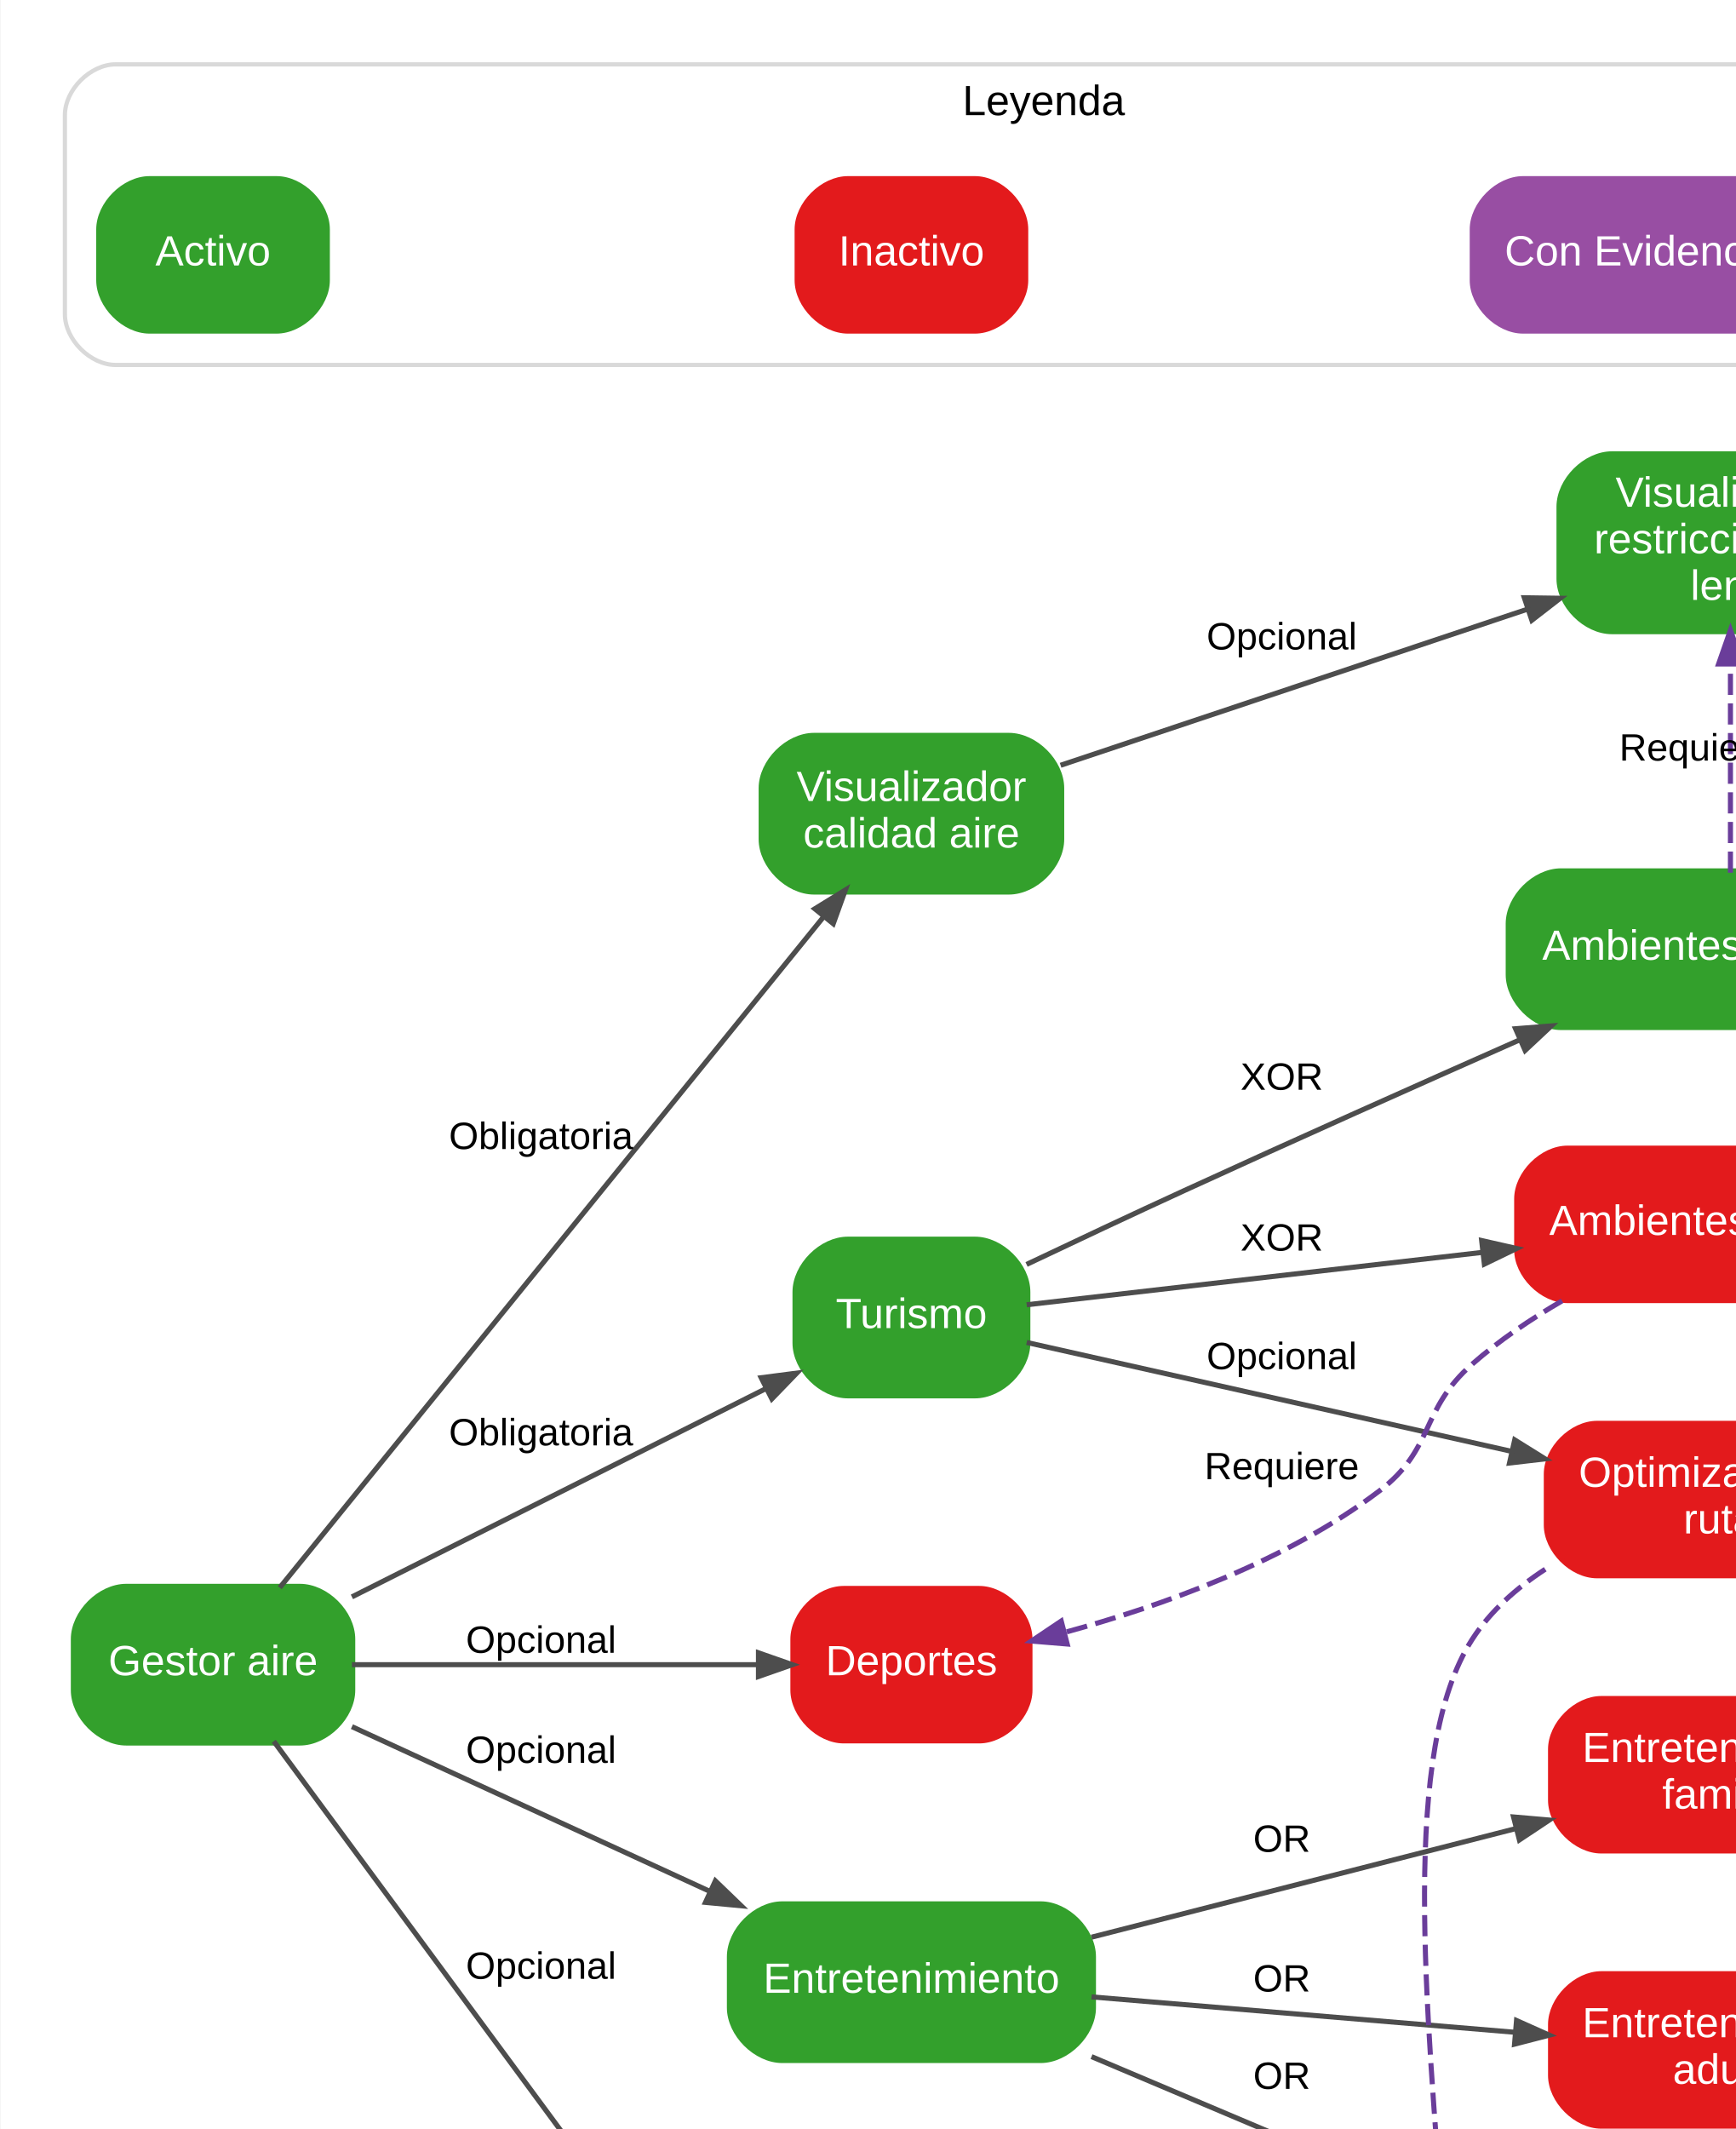
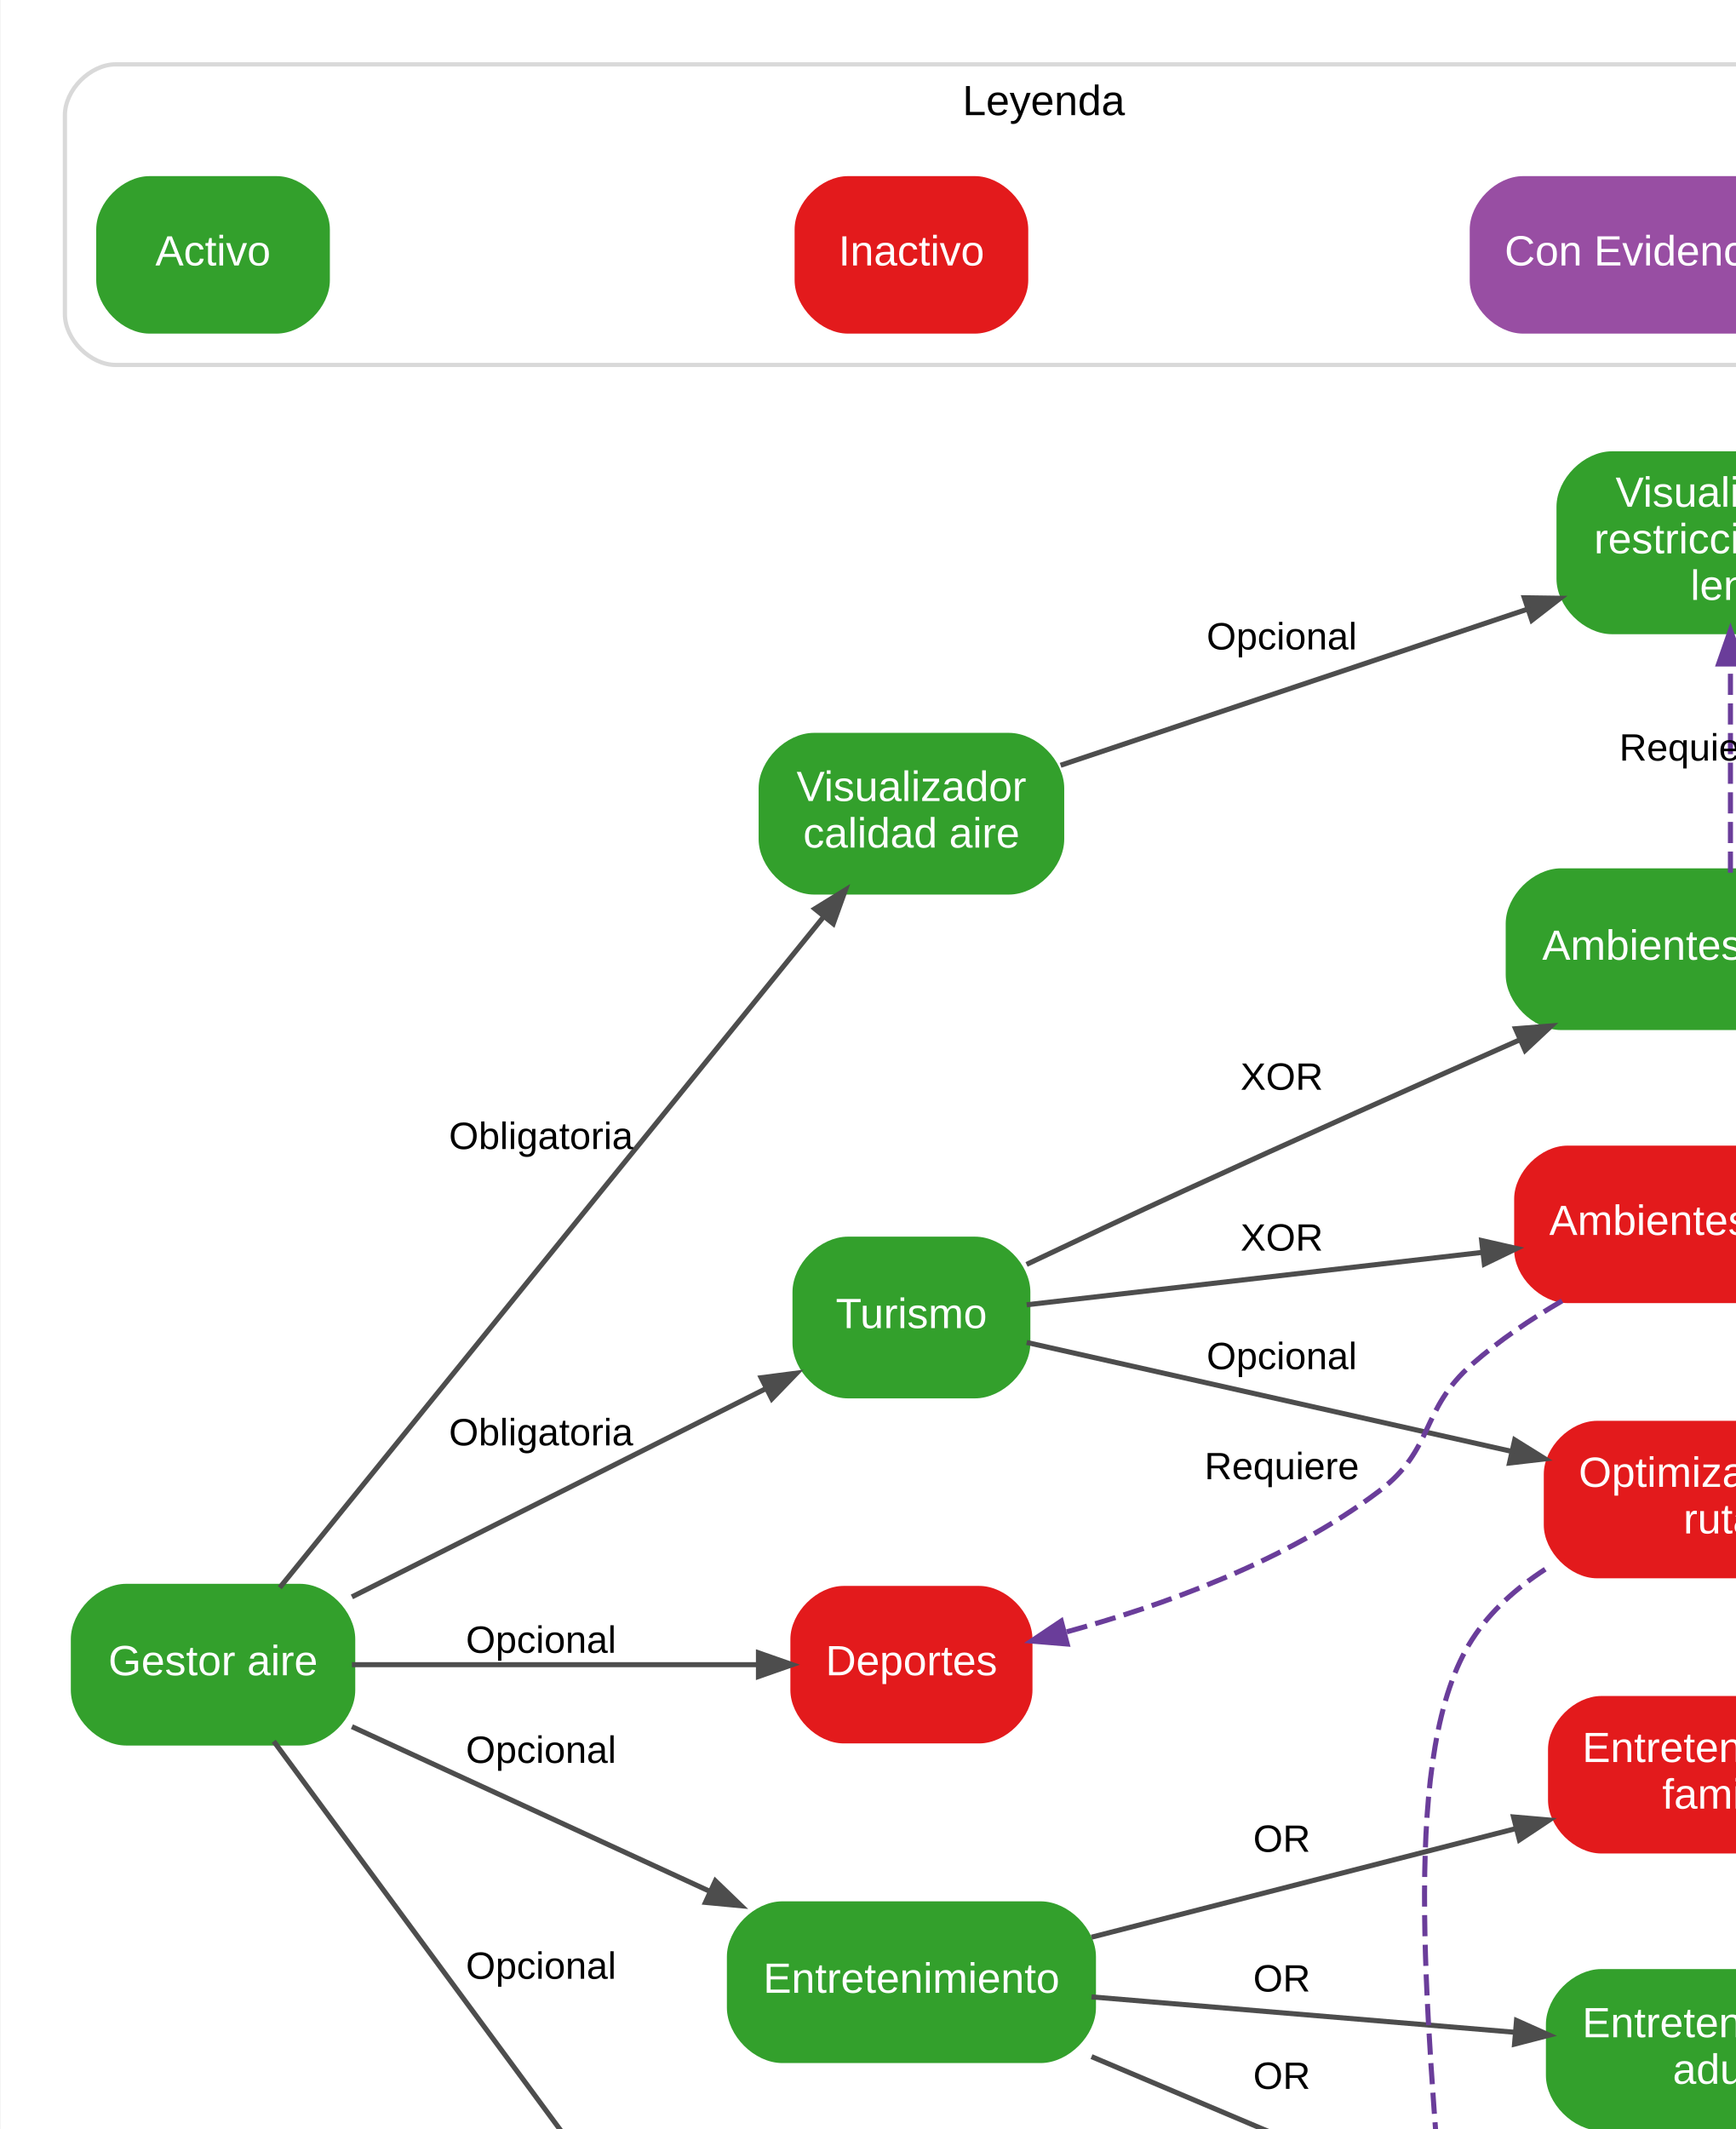
<svg xmlns="http://www.w3.org/2000/svg" width="958pt" height="1175pt" viewBox="0.00 0.00 626.90 769.40">
  <g id="graph0" class="graph" transform="scale(1.53 1.53) rotate(0) translate(7.2 762.2)">
    <polygon fill="white" stroke="transparent" points="-7.2,7.2 -7.2,-762.2 619.7,-762.2 619.7,7.2 -7.2,7.2" />
    <g id="clust1" class="cluster">
      <path fill="none" stroke="#d9d9d9" d="M20,-676C20,-676 458.5,-676 458.5,-676 464.5,-676 470.5,-682 470.5,-688 470.5,-688 470.5,-735 470.5,-735 470.5,-741 464.5,-747 458.5,-747 458.5,-747 20,-747 20,-747 14,-747 8,-741 8,-735 8,-735 8,-688 8,-688 8,-682 14,-676 20,-676" />
      <text text-anchor="middle" x="239.25" y="-735" font-family="Arial" font-size="10.00">Leyenda</text>
    </g>
    <g id="node1" class="node">
      <path fill="#33a02c" stroke="#33a02c" stroke-width="2.2" d="M63.5,-387C63.5,-387 22.5,-387 22.5,-387 16.5,-387 10.5,-381 10.5,-375 10.5,-375 10.5,-363 10.5,-363 10.5,-357 16.5,-351 22.5,-351 22.5,-351 63.5,-351 63.5,-351 69.5,-351 75.5,-357 75.5,-363 75.5,-363 75.5,-375 75.5,-375 75.5,-381 69.5,-387 63.5,-387" />
      <text text-anchor="middle" x="43" y="-366.5" font-family="Arial" font-size="10.00" fill="white">Gestor aire</text>
    </g>
    <g id="node2" class="node">
      <path fill="#33a02c" stroke="#33a02c" stroke-width="2.2" d="M231,-588C231,-588 185,-588 185,-588 179,-588 173,-582 173,-576 173,-576 173,-564 173,-564 173,-558 179,-552 185,-552 185,-552 231,-552 231,-552 237,-552 243,-558 243,-564 243,-564 243,-576 243,-576 243,-582 237,-588 231,-588" />
      <text text-anchor="middle" x="208" y="-573" font-family="Arial" font-size="10.00" fill="white">Visualizador</text>
      <text text-anchor="middle" x="208" y="-562" font-family="Arial" font-size="10.00" fill="white">calidad aire</text>
    </g>
    <g id="edge1" class="edge">
      <path fill="none" stroke="#4d4d4d" stroke-width="1.2" d="M58.75,-387.19C88.15,-423.44 154.05,-504.7 187.18,-545.56" />
      <polygon fill="#4d4d4d" stroke="#4d4d4d" stroke-width="1.2" points="185.18,-547.54 192.4,-551.99 189.53,-544.02 185.18,-547.54" />
      <text text-anchor="middle" x="120.5" y="-490.8" font-family="Arial" font-size="9.00">Obligatoria</text>
    </g>
    <g id="node4" class="node">
      <path fill="#33a02c" stroke="#33a02c" stroke-width="2.2" d="M223,-469C223,-469 193,-469 193,-469 187,-469 181,-463 181,-457 181,-457 181,-445 181,-445 181,-439 187,-433 193,-433 193,-433 223,-433 223,-433 229,-433 235,-439 235,-445 235,-445 235,-457 235,-457 235,-463 229,-469 223,-469" />
      <text text-anchor="middle" x="208" y="-448.5" font-family="Arial" font-size="10.00" fill="white">Turismo</text>
    </g>
    <g id="edge2" class="edge">
      <path fill="none" stroke="#4d4d4d" stroke-width="1.2" d="M75.81,-385.01C103.97,-399.17 144.91,-419.76 173.54,-434.17" />
      <polygon fill="#4d4d4d" stroke="#4d4d4d" stroke-width="1.2" points="172.5,-436.78 180.91,-437.87 175.02,-431.78 172.5,-436.78" />
      <text text-anchor="middle" x="120.5" y="-420.8" font-family="Arial" font-size="9.00">Obligatoria</text>
    </g>
    <g id="node7" class="node">
      <path fill="#e31a1c" stroke="#e31a1c" stroke-width="1.2" d="M224,-387C224,-387 192,-387 192,-387 186,-387 180,-381 180,-375 180,-375 180,-363 180,-363 180,-357 186,-351 192,-351 192,-351 224,-351 224,-351 230,-351 236,-357 236,-363 236,-363 236,-375 236,-375 236,-381 230,-387 224,-387" />
      <text text-anchor="middle" x="208" y="-366.5" font-family="Arial" font-size="10.00" fill="white">Deportes</text>
    </g>
    <g id="edge3" class="edge">
      <path fill="none" stroke="#4d4d4d" stroke-width="1.2" d="M75.81,-369C103.39,-369 143.23,-369 171.77,-369" />
      <polygon fill="#4d4d4d" stroke="#4d4d4d" stroke-width="1.2" points="171.86,-371.8 179.86,-369 171.86,-366.2 171.86,-371.8" />
      <text text-anchor="middle" x="120.5" y="-371.8" font-family="Arial" font-size="9.00">Opcional</text>
    </g>
    <g id="node8" class="node">
      <path fill="#33a02c" stroke="#33a02c" stroke-width="2.2" d="M238.5,-312C238.5,-312 177.5,-312 177.5,-312 171.5,-312 165.5,-306 165.5,-300 165.5,-300 165.5,-288 165.5,-288 165.5,-282 171.5,-276 177.5,-276 177.5,-276 238.5,-276 238.5,-276 244.5,-276 250.5,-282 250.5,-288 250.5,-288 250.5,-300 250.5,-300 250.5,-306 244.5,-312 238.5,-312" />
      <text text-anchor="middle" x="208" y="-291.5" font-family="Arial" font-size="10.00" fill="white">Entretenimiento</text>
    </g>
    <g id="edge4" class="edge">
      <path fill="none" stroke="#4d4d4d" stroke-width="1.2" d="M75.81,-354.36C99.87,-343.29 133.25,-327.93 160.32,-315.48" />
      <polygon fill="#4d4d4d" stroke="#4d4d4d" stroke-width="1.2" points="161.68,-317.93 167.78,-312.05 159.34,-312.85 161.68,-317.93" />
      <text text-anchor="middle" x="120.5" y="-345.8" font-family="Arial" font-size="9.00">Opcional</text>
    </g>
    <g id="node12" class="node">
      <path fill="#e31a1c" stroke="#e31a1c" stroke-width="1.2" d="M223,-166C223,-166 193,-166 193,-166 187,-166 181,-160 181,-154 181,-154 181,-142 181,-142 181,-136 187,-130 193,-130 193,-130 223,-130 223,-130 229,-130 235,-136 235,-142 235,-142 235,-154 235,-154 235,-160 229,-166 223,-166" />
      <text text-anchor="middle" x="208" y="-145.5" font-family="Arial" font-size="10.00" fill="white">HQC</text>
    </g>
    <g id="edge5" class="edge">
      <path fill="none" stroke="#4d4d4d" stroke-width="1.2" d="M57.34,-350.91C86.48,-311.4 155.88,-217.32 188.91,-172.52" />
      <polygon fill="#4d4d4d" stroke="#4d4d4d" stroke-width="1.2" points="191.21,-174.13 193.71,-166.03 186.7,-170.8 191.21,-174.13" />
      <text text-anchor="middle" x="120.5" y="-294.8" font-family="Arial" font-size="9.00">Opcional</text>
    </g>
    <g id="node3" class="node">
      <path fill="#33a02c" stroke="#33a02c" stroke-width="2.2" d="M429.5,-654.5C429.5,-654.5 373.5,-654.5 373.5,-654.5 367.5,-654.5 361.5,-648.5 361.5,-642.5 361.5,-642.5 361.5,-625.5 361.5,-625.5 361.5,-619.5 367.5,-613.5 373.5,-613.5 373.5,-613.5 429.5,-613.5 429.5,-613.5 435.5,-613.5 441.5,-619.5 441.5,-625.5 441.5,-625.5 441.5,-642.5 441.5,-642.5 441.5,-648.5 435.5,-654.5 429.5,-654.5" />
      <text text-anchor="middle" x="401.5" y="-642.5" font-family="Arial" font-size="10.00" fill="white">Visualizador</text>
      <text text-anchor="middle" x="401.5" y="-631.5" font-family="Arial" font-size="10.00" fill="white">restriccion uso</text>
      <text text-anchor="middle" x="401.5" y="-620.5" font-family="Arial" font-size="10.00" fill="white">lena</text>
    </g>
    <g id="edge6" class="edge">
      <path fill="none" stroke="#4d4d4d" stroke-width="1.2" d="M243.24,-581.44C273.91,-591.69 319.2,-606.83 353.3,-618.23" />
      <polygon fill="#4d4d4d" stroke="#4d4d4d" stroke-width="1.2" points="352.8,-621.01 361.28,-620.89 354.58,-615.7 352.8,-621.01" />
      <text text-anchor="middle" x="295.5" y="-608.8" font-family="Arial" font-size="9.00">Opcional</text>
    </g>
    <g id="node5" class="node">
      <path fill="#33a02c" stroke="#33a02c" stroke-width="2.2" d="M441.5,-556C441.5,-556 361.5,-556 361.5,-556 355.5,-556 349.5,-550 349.5,-544 349.5,-544 349.5,-532 349.5,-532 349.5,-526 355.5,-520 361.5,-520 361.5,-520 441.5,-520 441.5,-520 447.5,-520 453.5,-526 453.5,-532 453.5,-532 453.5,-544 453.5,-544 453.5,-550 447.5,-556 441.5,-556" />
      <text text-anchor="middle" x="401.5" y="-535.5" font-family="Arial" font-size="10.00" fill="white">Ambientes cerrados</text>
    </g>
    <g id="edge7" class="edge">
      <path fill="none" stroke="#4d4d4d" stroke-width="1.2" d="M235.2,-463.54C246.63,-468.97 260.2,-475.36 272.5,-481 298.54,-492.95 327.7,-505.96 351.61,-516.54" />
      <polygon fill="#4d4d4d" stroke="#4d4d4d" stroke-width="1.2" points="350.73,-519.21 359.18,-519.88 352.99,-514.09 350.73,-519.21" />
      <text text-anchor="middle" x="295.5" y="-504.8" font-family="Arial" font-size="9.00">XOR</text>
    </g>
    <g id="node6" class="node">
      <path fill="#e31a1c" stroke="#e31a1c" stroke-width="1.2" d="M440,-491C440,-491 363,-491 363,-491 357,-491 351,-485 351,-479 351,-479 351,-467 351,-467 351,-461 357,-455 363,-455 363,-455 440,-455 440,-455 446,-455 452,-461 452,-467 452,-467 452,-479 452,-479 452,-485 446,-491 440,-491" />
      <text text-anchor="middle" x="401.5" y="-470.5" font-family="Arial" font-size="10.00" fill="white">Ambientes abiertos</text>
    </g>
    <g id="edge8" class="edge">
      <path fill="none" stroke="#4d4d4d" stroke-width="1.2" d="M235.23,-454.01C262.84,-457.19 307.2,-462.28 343.02,-466.4" />
      <polygon fill="#4d4d4d" stroke="#4d4d4d" stroke-width="1.2" points="342.72,-469.18 350.98,-467.31 343.36,-463.62 342.72,-469.18" />
      <text text-anchor="middle" x="295.5" y="-466.8" font-family="Arial" font-size="9.00">XOR</text>
    </g>
    <g id="node19" class="node">
      <path fill="#e31a1c" stroke="#e31a1c" stroke-width="1.2" d="M433,-426C433,-426 370,-426 370,-426 364,-426 358,-420 358,-414 358,-414 358,-402 358,-402 358,-396 364,-390 370,-390 370,-390 433,-390 433,-390 439,-390 445,-396 445,-402 445,-402 445,-414 445,-414 445,-420 439,-426 433,-426" />
      <text text-anchor="middle" x="401.5" y="-411" font-family="Arial" font-size="10.00" fill="white">Optimizacion de</text>
      <text text-anchor="middle" x="401.5" y="-400" font-family="Arial" font-size="10.00" fill="white">rutas</text>
    </g>
    <g id="edge9" class="edge">
      <path fill="none" stroke="#4d4d4d" stroke-width="1.2" d="M235.23,-445.11C264.56,-438.52 312.77,-427.7 349.58,-419.43" />
      <polygon fill="#4d4d4d" stroke="#4d4d4d" stroke-width="1.2" points="350.53,-422.09 357.72,-417.61 349.3,-416.63 350.53,-422.09" />
      <text text-anchor="middle" x="295.5" y="-438.8" font-family="Arial" font-size="9.00">Opcional</text>
    </g>
    <g id="edge10" class="edge">
      <path fill="none" stroke="#6a3d9a" stroke-width="1.2" stroke-dasharray="5,2" d="M401.5,-556.06C401.5,-569.93 401.5,-589.37 401.5,-605.36" />
      <polygon fill="#6a3d9a" stroke="#6a3d9a" stroke-width="1.2" points="398.7,-605.36 401.5,-613.36 404.3,-605.36 398.7,-605.36" />
      <text text-anchor="middle" x="393.5" y="-582.55" font-family="Arial" font-size="9.00">Requiere</text>
    </g>
    <g id="edge11" class="edge">
      <path fill="none" stroke="#6a3d9a" stroke-width="1.2" stroke-dasharray="5,2" d="M361.72,-454.93C354.28,-450.59 346.84,-445.57 340.5,-440 328.07,-429.09 331.68,-419.98 318.5,-410 296.5,-393.34 266.98,-382.81 244.13,-376.6" />
      <polygon fill="#6a3d9a" stroke="#6a3d9a" stroke-width="1.2" points="244.8,-373.88 236.35,-374.58 243.39,-379.3 244.8,-373.88" />
      <text text-anchor="middle" x="295.5" y="-412.8" font-family="Arial" font-size="9.00">Requiere</text>
    </g>
    <g id="node9" class="node">
      <path fill="#e31a1c" stroke="#e31a1c" stroke-width="1.2" d="M432,-361C432,-361 371,-361 371,-361 365,-361 359,-355 359,-349 359,-349 359,-337 359,-337 359,-331 365,-325 371,-325 371,-325 432,-325 432,-325 438,-325 444,-331 444,-337 444,-337 444,-349 444,-349 444,-355 438,-361 432,-361" />
      <text text-anchor="middle" x="401.5" y="-346" font-family="Arial" font-size="10.00" fill="white">Entretenimiento</text>
      <text text-anchor="middle" x="401.5" y="-335" font-family="Arial" font-size="10.00" fill="white">familiar</text>
    </g>
    <g id="edge12" class="edge">
      <path fill="none" stroke="#4d4d4d" stroke-width="1.2" d="M250.55,-304.63C279.94,-312.15 319.48,-322.27 350.58,-330.23" />
      <polygon fill="#4d4d4d" stroke="#4d4d4d" stroke-width="1.2" points="350.25,-333.03 358.7,-332.3 351.64,-327.61 350.25,-333.03" />
      <text text-anchor="middle" x="295.5" y="-324.8" font-family="Arial" font-size="9.00">OR</text>
    </g>
    <g id="node10" class="node">
-       <path fill="#e31a1c" stroke="#e31a1c" stroke-width="1.2" d="M432,-296C432,-296 371,-296 371,-296 365,-296 359,-290 359,-284 359,-284 359,-272 359,-272 359,-266 365,-260 371,-260 371,-260 432,-260 432,-260 438,-260 444,-266 444,-272 444,-272 444,-284 444,-284 444,-290 438,-296 432,-296" />
+       <path fill="#33a02c" stroke="#33a02c" stroke-width="2.2" d="M432,-296C432,-296 371,-296 371,-296 365,-296 359,-290 359,-284 359,-284 359,-272 359,-272 359,-266 365,-260 371,-260 371,-260 432,-260 432,-260 438,-260 444,-266 444,-272 444,-272 444,-284 444,-284 444,-290 438,-296 432,-296" />
      <text text-anchor="middle" x="401.5" y="-281" font-family="Arial" font-size="10.00" fill="white">Entretenimiento</text>
      <text text-anchor="middle" x="401.5" y="-270" font-family="Arial" font-size="10.00" fill="white">adulto</text>
    </g>
    <g id="edge13" class="edge">
      <path fill="none" stroke="#4d4d4d" stroke-width="1.2" d="M250.55,-290.53C279.94,-288.07 319.48,-284.77 350.58,-282.17" />
      <polygon fill="#4d4d4d" stroke="#4d4d4d" stroke-width="1.2" points="350.96,-284.95 358.7,-281.49 350.49,-279.37 350.96,-284.95" />
      <text text-anchor="middle" x="295.5" y="-291.8" font-family="Arial" font-size="9.00">OR</text>
    </g>
    <g id="node11" class="node">
-       <path fill="#33a02c" stroke="#33a02c" stroke-width="2.2" d="M432,-231C432,-231 371,-231 371,-231 365,-231 359,-225 359,-219 359,-219 359,-207 359,-207 359,-201 365,-195 371,-195 371,-195 432,-195 432,-195 438,-195 444,-201 444,-207 444,-207 444,-219 444,-219 444,-225 438,-231 432,-231" />
+       <path fill="#e31a1c" stroke="#e31a1c" stroke-width="1.2" d="M432,-231C432,-231 371,-231 371,-231 365,-231 359,-225 359,-219 359,-219 359,-207 359,-207 359,-201 365,-195 371,-195 371,-195 432,-195 432,-195 438,-195 444,-201 444,-207 444,-207 444,-219 444,-219 444,-225 438,-231 432,-231" />
      <text text-anchor="middle" x="401.5" y="-216" font-family="Arial" font-size="10.00" fill="white">Entretenimiento</text>
      <text text-anchor="middle" x="401.5" y="-205" font-family="Arial" font-size="10.00" fill="white">tercera edad</text>
    </g>
    <g id="edge14" class="edge">
      <path fill="none" stroke="#4d4d4d" stroke-width="1.2" d="M250.55,-276.42C280.06,-263.94 319.81,-247.13 350.97,-233.95" />
      <polygon fill="#4d4d4d" stroke="#4d4d4d" stroke-width="1.2" points="352.42,-236.38 358.7,-230.68 350.24,-231.22 352.42,-236.38" />
      <text text-anchor="middle" x="295.5" y="-268.8" font-family="Arial" font-size="9.00">OR</text>
    </g>
    <g id="node13" class="node">
      <path fill="#e31a1c" stroke="#e31a1c" stroke-width="1.2" d="M417,-166C417,-166 386,-166 386,-166 380,-166 374,-160 374,-154 374,-154 374,-142 374,-142 374,-136 380,-130 386,-130 386,-130 417,-130 417,-130 423,-130 429,-136 429,-142 429,-142 429,-154 429,-154 429,-160 423,-166 417,-166" />
      <text text-anchor="middle" x="401.5" y="-145.5" font-family="Arial" font-size="10.00" fill="white">Backend</text>
    </g>
    <g id="edge15" class="edge">
      <path fill="none" stroke="#4d4d4d" stroke-width="1.2" d="M235.23,-148C269.13,-148 328.26,-148 365.84,-148" />
      <polygon fill="#4d4d4d" stroke="#4d4d4d" stroke-width="1.2" points="365.98,-150.8 373.98,-148 365.98,-145.2 365.98,-150.8" />
      <text text-anchor="middle" x="295.5" y="-150.8" font-family="Arial" font-size="9.00">Obligatoria</text>
    </g>
    <g id="node14" class="node">
      <path fill="#e31a1c" stroke="#e31a1c" stroke-width="1.2" d="M418.5,-101C418.5,-101 384.5,-101 384.5,-101 378.5,-101 372.5,-95 372.5,-89 372.5,-89 372.5,-77 372.5,-77 372.5,-71 378.5,-65 384.5,-65 384.5,-65 418.5,-65 418.5,-65 424.5,-65 430.5,-71 430.5,-77 430.5,-77 430.5,-89 430.5,-89 430.5,-95 424.5,-101 418.5,-101" />
      <text text-anchor="middle" x="401.5" y="-80.5" font-family="Arial" font-size="10.00" fill="white">Algoritmo</text>
    </g>
    <g id="edge16" class="edge">
      <path fill="none" stroke="#4d4d4d" stroke-width="1.2" d="M235.23,-139.1C268.79,-127.7 327.09,-107.92 364.72,-95.15" />
      <polygon fill="#4d4d4d" stroke="#4d4d4d" stroke-width="1.2" points="365.74,-97.76 372.42,-92.53 363.94,-92.45 365.74,-97.76" />
      <text text-anchor="middle" x="295.5" y="-128.8" font-family="Arial" font-size="9.00">Obligatoria</text>
    </g>
    <g id="node15" class="node">
      <path fill="#e31a1c" stroke="#e31a1c" stroke-width="1.2" d="M600.5,-231C600.5,-231 538.5,-231 538.5,-231 532.5,-231 526.5,-225 526.5,-219 526.5,-219 526.5,-207 526.5,-207 526.5,-201 532.5,-195 538.5,-195 538.5,-195 600.5,-195 600.5,-195 606.5,-195 612.5,-201 612.5,-207 612.5,-207 612.5,-219 612.5,-219 612.5,-225 606.5,-231 600.5,-231" />
      <text text-anchor="middle" x="569.5" y="-210.5" font-family="Arial" font-size="10.00" fill="white">Qiskit Simulator</text>
    </g>
    <g id="edge17" class="edge">
      <path fill="none" stroke="#4d4d4d" stroke-width="1.2" d="M429.17,-158.44C453.23,-167.87 489.25,-181.97 518.64,-193.48" />
      <polygon fill="#4d4d4d" stroke="#4d4d4d" stroke-width="1.2" points="517.88,-196.18 526.35,-196.49 519.92,-190.97 517.88,-196.18" />
      <text text-anchor="middle" x="494.5" y="-189.8" font-family="Arial" font-size="9.00">XOR</text>
    </g>
    <g id="node16" class="node">
      <path fill="#e31a1c" stroke="#e31a1c" stroke-width="1.2" d="M597,-166C597,-166 542,-166 542,-166 536,-166 530,-160 530,-154 530,-154 530,-142 530,-142 530,-136 536,-130 542,-130 542,-130 597,-130 597,-130 603,-130 609,-136 609,-142 609,-142 609,-154 609,-154 609,-160 603,-166 597,-166" />
      <text text-anchor="middle" x="569.5" y="-145.5" font-family="Arial" font-size="10.00" fill="white">Cirq Simulator</text>
    </g>
    <g id="edge18" class="edge">
      <path fill="none" stroke="#4d4d4d" stroke-width="1.2" d="M429.17,-148C454.05,-148 491.72,-148 521.62,-148" />
      <polygon fill="#4d4d4d" stroke="#4d4d4d" stroke-width="1.2" points="521.83,-150.8 529.83,-148 521.83,-145.2 521.83,-150.8" />
      <text text-anchor="middle" x="494.5" y="-150.8" font-family="Arial" font-size="9.00">XOR</text>
    </g>
    <g id="node17" class="node">
      <path fill="#e31a1c" stroke="#e31a1c" stroke-width="1.2" d="M584.5,-101C584.5,-101 554.5,-101 554.5,-101 548.5,-101 542.5,-95 542.5,-89 542.5,-89 542.5,-77 542.5,-77 542.5,-71 548.5,-65 554.5,-65 554.5,-65 584.5,-65 584.5,-65 590.5,-65 596.5,-71 596.5,-77 596.5,-77 596.5,-89 596.5,-89 596.5,-95 590.5,-101 584.5,-101" />
      <text text-anchor="middle" x="569.5" y="-80.5" font-family="Arial" font-size="10.00" fill="white">QAOA</text>
    </g>
    <g id="edge19" class="edge">
      <path fill="none" stroke="#4d4d4d" stroke-width="1.2" d="M430.66,-83C459.24,-83 503.52,-83 534.14,-83" />
      <polygon fill="#4d4d4d" stroke="#4d4d4d" stroke-width="1.2" points="534.39,-85.8 542.39,-83 534.39,-80.2 534.39,-85.8" />
      <text text-anchor="middle" x="494.5" y="-85.8" font-family="Arial" font-size="9.00">XOR</text>
    </g>
    <g id="node18" class="node">
      <path fill="#e31a1c" stroke="#e31a1c" stroke-width="1.2" d="M584.5,-36C584.5,-36 554.5,-36 554.5,-36 548.5,-36 542.5,-30 542.5,-24 542.5,-24 542.5,-12 542.5,-12 542.5,-6 548.5,0 554.5,0 554.5,0 584.5,0 584.5,0 590.5,0 596.5,-6 596.5,-12 596.5,-12 596.5,-24 596.5,-24 596.5,-30 590.5,-36 584.5,-36" />
      <text text-anchor="middle" x="569.5" y="-15.5" font-family="Arial" font-size="10.00" fill="white">VQE</text>
    </g>
    <g id="edge20" class="edge">
      <path fill="none" stroke="#4d4d4d" stroke-width="1.2" d="M430.66,-71.97C459.48,-60.69 504.28,-43.15 534.92,-31.15" />
      <polygon fill="#4d4d4d" stroke="#4d4d4d" stroke-width="1.2" points="535.97,-33.75 542.39,-28.22 533.92,-28.53 535.97,-33.75" />
      <text text-anchor="middle" x="494.5" y="-53.8" font-family="Arial" font-size="9.00">XOR</text>
    </g>
    <g id="edge21" class="edge">
      <path fill="none" stroke="#6a3d9a" stroke-width="1.2" stroke-dasharray="5,2" d="M357.74,-391.54C350.99,-387.14 344.82,-381.69 340.5,-375 306.65,-322.56 364.33,-137.37 318.5,-95 292.77,-71.21 254.39,-100.53 230.57,-124.1" />
      <polygon fill="#6a3d9a" stroke="#6a3d9a" stroke-width="1.2" points="228.45,-122.27 224.84,-129.94 232.44,-126.19 228.45,-122.27" />
      <text text-anchor="middle" x="295.5" y="-97.8" font-family="Arial" font-size="9.00">Requiere</text>
    </g>
    <g id="node20" class="node">
      <path fill="#33a02c" stroke="#33a02c" stroke-width="1.2" d="M58,-720C58,-720 28,-720 28,-720 22,-720 16,-714 16,-708 16,-708 16,-696 16,-696 16,-690 22,-684 28,-684 28,-684 58,-684 58,-684 64,-684 70,-690 70,-696 70,-696 70,-708 70,-708 70,-714 64,-720 58,-720" />
      <text text-anchor="middle" x="43" y="-699.5" font-family="Arial" font-size="10.00" fill="white">Activo</text>
    </g>
    <g id="node21" class="node">
      <path fill="#e31a1c" stroke="#e31a1c" stroke-width="1.2" d="M223,-720C223,-720 193,-720 193,-720 187,-720 181,-714 181,-708 181,-708 181,-696 181,-696 181,-690 187,-684 193,-684 193,-684 223,-684 223,-684 229,-684 235,-690 235,-696 235,-696 235,-708 235,-708 235,-714 229,-720 223,-720" />
      <text text-anchor="middle" x="208" y="-699.5" font-family="Arial" font-size="10.00" fill="white">Inactivo</text>
    </g>
    <g id="node22" class="node">
      <path fill="#984ea3" stroke="#984ea3" stroke-width="1.2" d="M450.5,-720C450.5,-720 352.5,-720 352.5,-720 346.5,-720 340.5,-714 340.5,-708 340.5,-708 340.5,-696 340.5,-696 340.5,-690 346.5,-684 352.5,-684 352.5,-684 450.5,-684 450.5,-684 456.5,-684 462.5,-690 462.5,-696 462.5,-696 462.5,-708 462.5,-708 462.5,-714 456.5,-720 450.5,-720" />
      <text text-anchor="middle" x="401.5" y="-699.5" font-family="Arial" font-size="10.00" fill="white">Con Evidencia Cuántica</text>
    </g>
  </g>
</svg>
